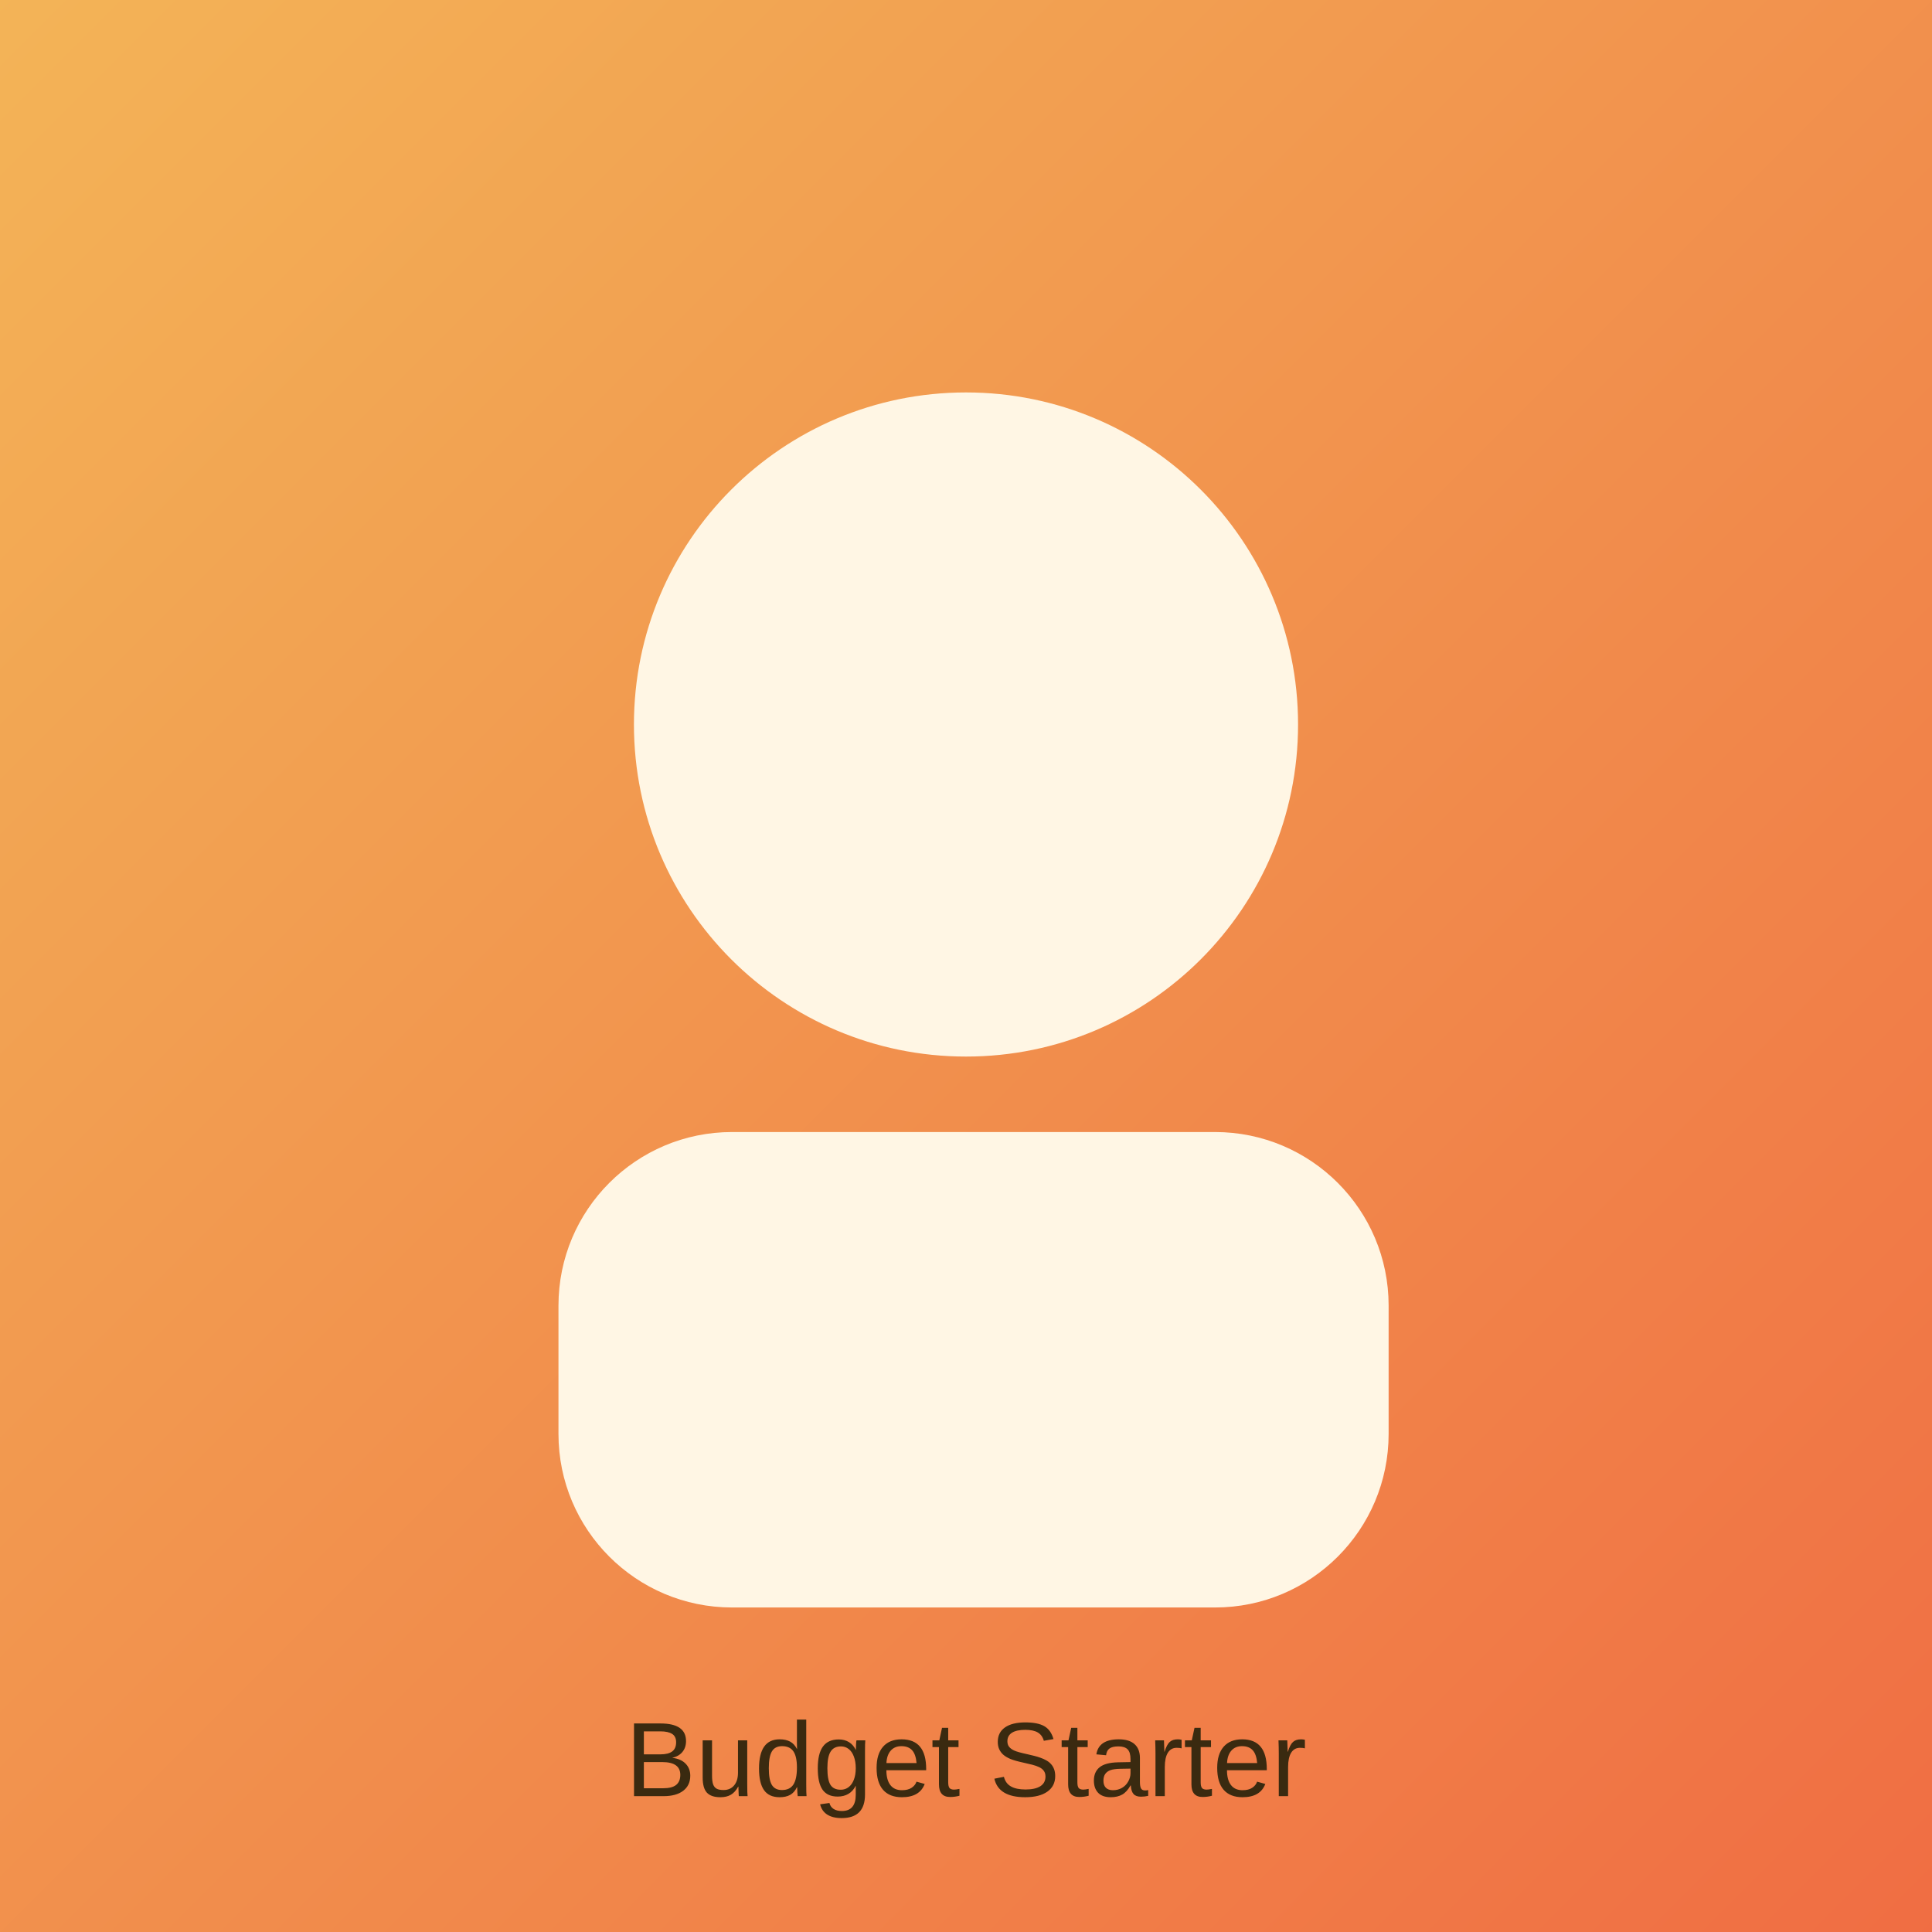
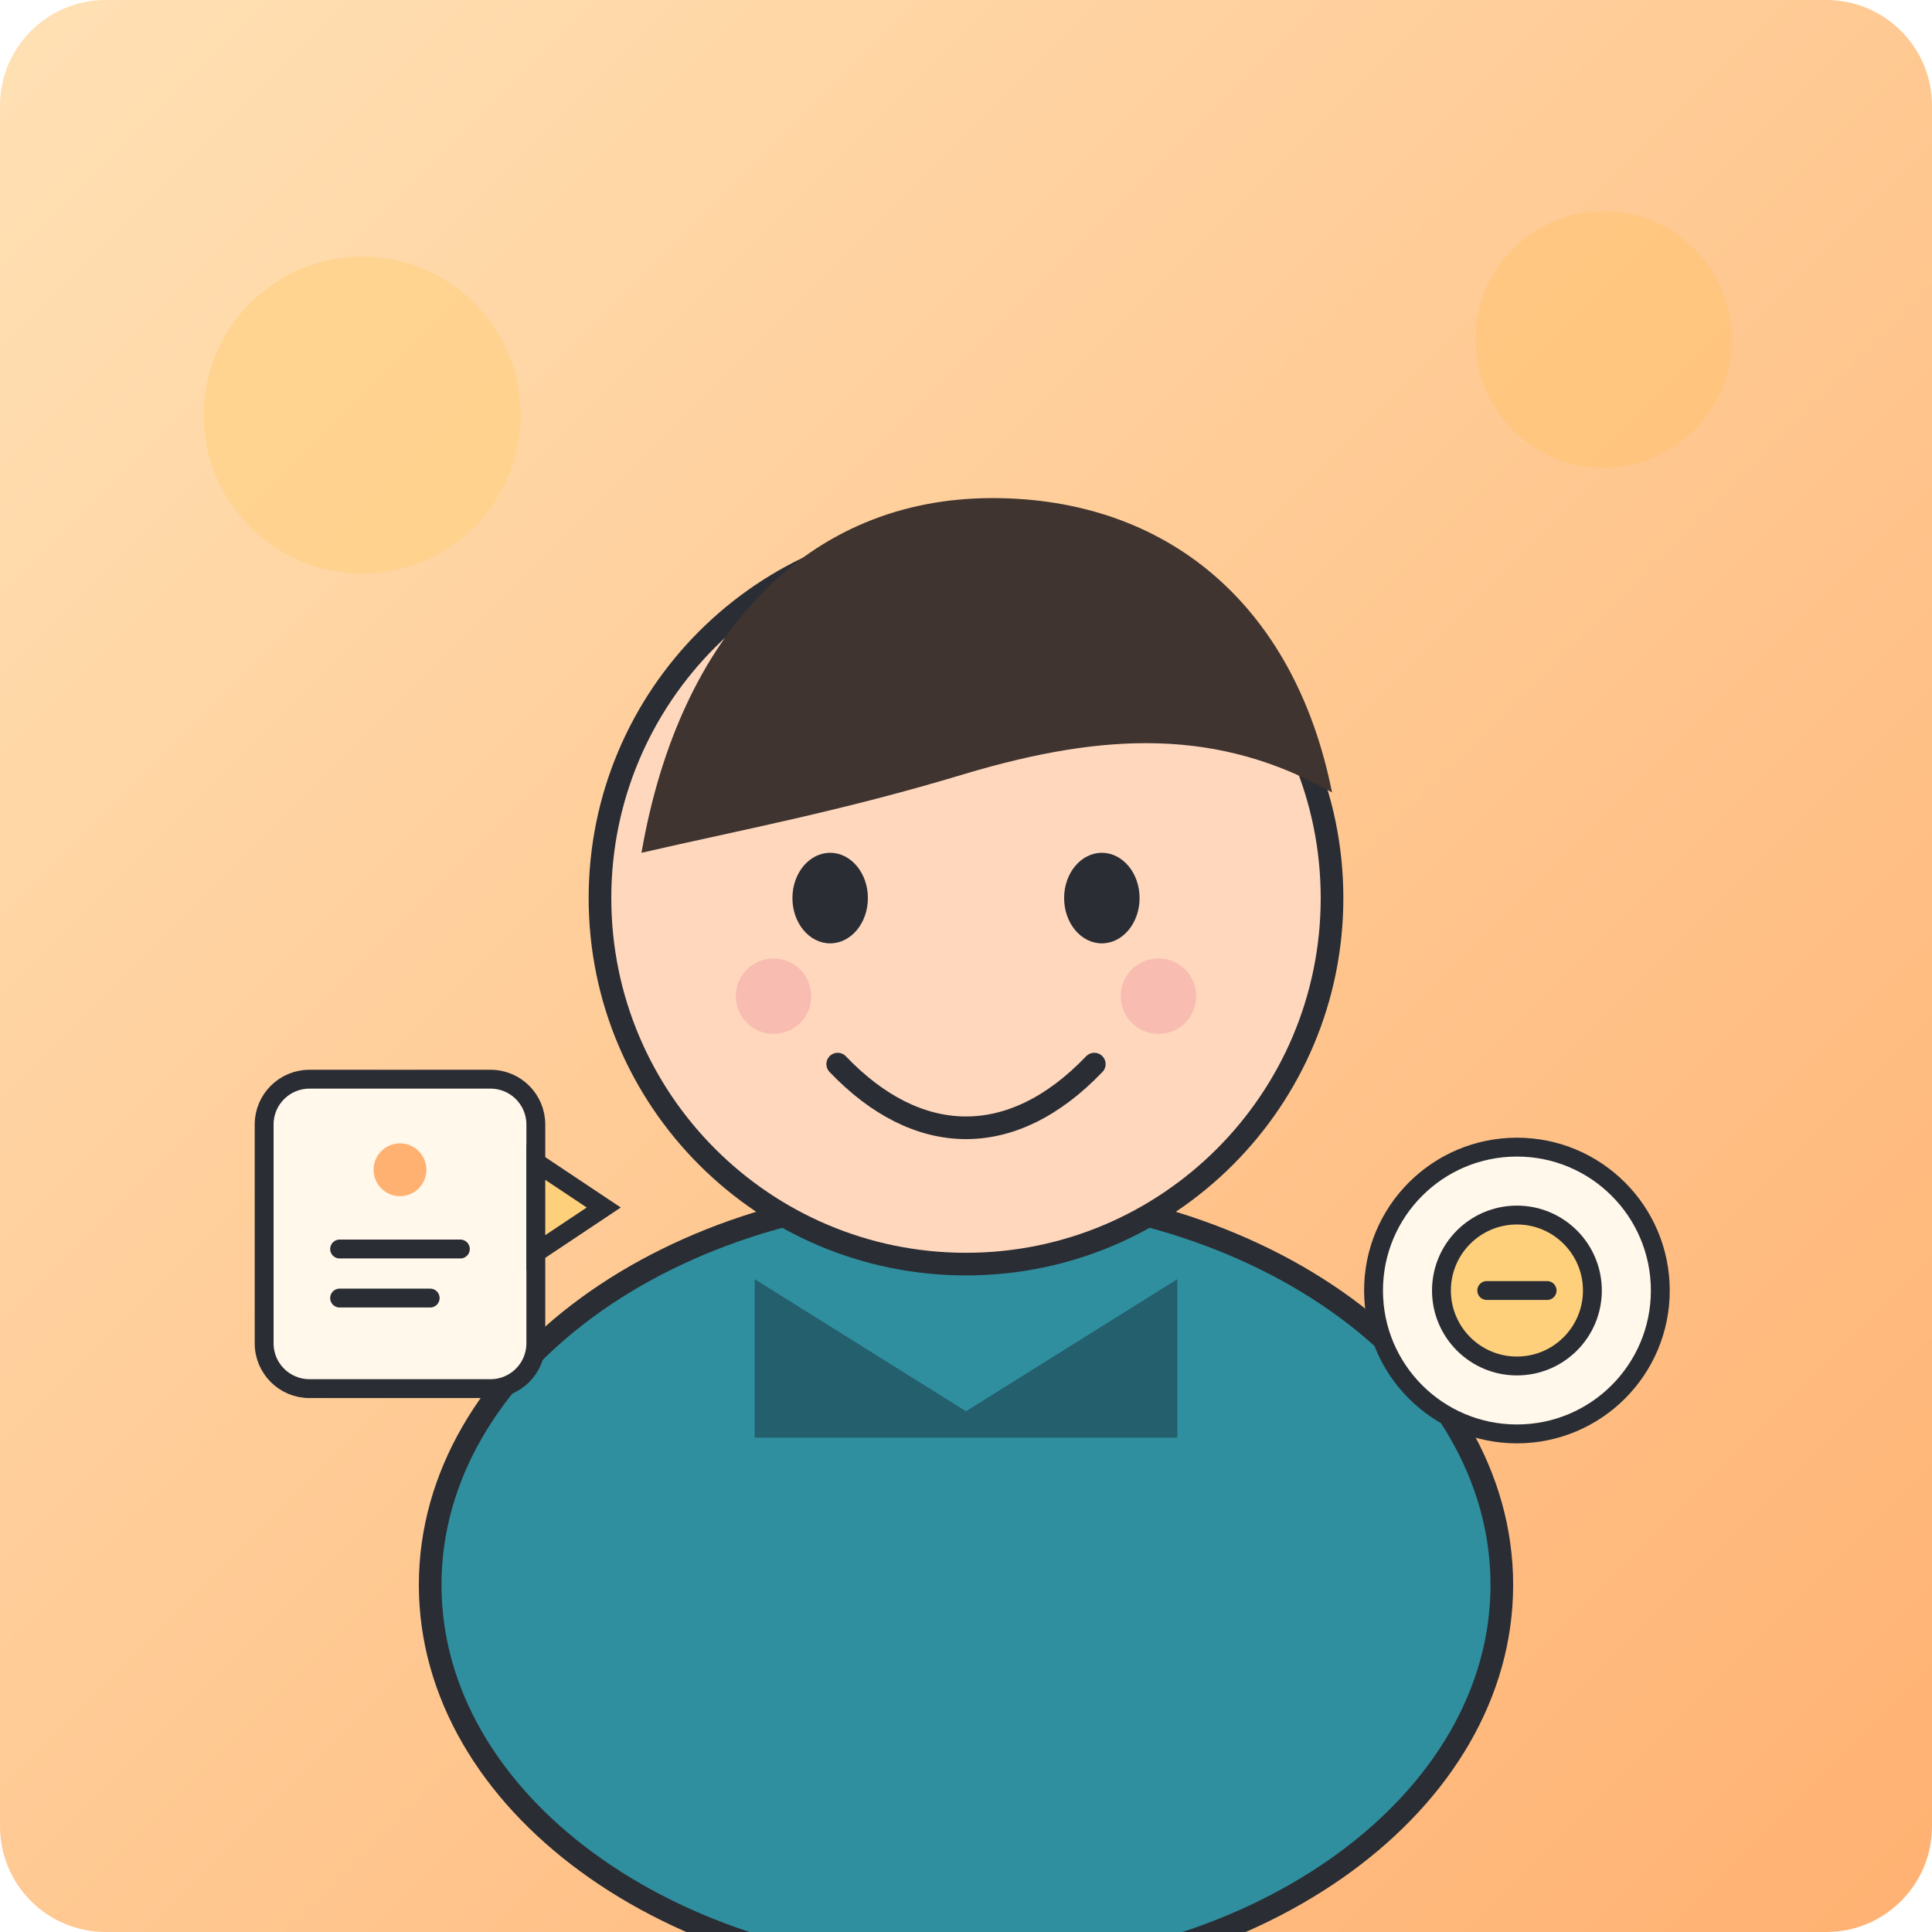
- <svg xmlns="http://www.w3.org/2000/svg" width="512" height="512" viewBox="0 0 512 512">
+ <svg xmlns="http://www.w3.org/2000/svg" width="512" height="512" viewBox="0 0 512 512" role="img" aria-label="Budget starter cartoon persona">
  <defs>
-     <linearGradient id="g1" x1="0" y1="0" x2="1" y2="1">
-       <stop offset="0%" stop-color="#f3b457" />
-       <stop offset="100%" stop-color="#f06d43" />
+     <linearGradient id="bgBudget" x1="0" y1="0" x2="1" y2="1">
+       <stop offset="0%" stop-color="#ffe1b5" />
+       <stop offset="100%" stop-color="#ffb171" />
    </linearGradient>
  </defs>
-   <rect width="512" height="512" fill="url(#g1)" />
-   <circle cx="256" cy="192" r="88" fill="#fff6e4" />
-   <rect x="148" y="300" width="220" height="126" rx="46" fill="#fff6e4" />
-   <text x="256" y="476" text-anchor="middle" fill="#3a2a10" font-size="28" font-family="Arial">Budget Starter</text>
+   <rect width="512" height="512" rx="28" fill="url(#bgBudget)" />
+   <circle cx="96" cy="110" r="42" fill="#ffd07b" opacity="0.55" />
+   <circle cx="425" cy="90" r="34" fill="#ffc469" opacity="0.45" />
+   <g transform="translate(0 8)">
+     <ellipse cx="256" cy="412" rx="142" ry="104" fill="#2f8f9f" stroke="#2a2d34" stroke-width="6" />
+     <path d="M200 331l56 35 56-35v42h-112z" fill="#235f6d" />
+     <circle cx="256" cy="230" r="97" fill="#ffd7bd" stroke="#2a2d34" stroke-width="6" />
+     <path d="M170 218c10-58 44-94 93-94 46 0 80 28 90 78-30-17-60-16-97-5-33 10-60 15-86 21z" fill="#3f342f" />
+     <ellipse cx="220" cy="230" rx="10" ry="12" fill="#2a2d34" />
+     <ellipse cx="292" cy="230" rx="10" ry="12" fill="#2a2d34" />
+     <path d="M222 274c21 22 46 23 68 0" fill="none" stroke="#2a2d34" stroke-width="6" stroke-linecap="round" />
+     <circle cx="205" cy="256" r="10" fill="#f2a6a6" opacity="0.55" />
+     <circle cx="307" cy="256" r="10" fill="#f2a6a6" opacity="0.55" />
+   </g>
+   <g transform="translate(70 286)">
+     <rect x="0" y="0" width="72" height="82" rx="12" fill="#fff8eb" stroke="#2a2d34" stroke-width="5" />
+     <circle cx="36" cy="24" r="7" fill="#ffb171" />
+     <path d="M20 45h32M20 58h24" stroke="#2a2d34" stroke-width="5" stroke-linecap="round" />
+     <path d="M72 22l18 12-18 12z" fill="#ffd07b" stroke="#2a2d34" stroke-width="5" />
+   </g>
+   <g transform="translate(360 300)">
+     <circle cx="42" cy="42" r="38" fill="#fff8eb" stroke="#2a2d34" stroke-width="5" />
+     <circle cx="42" cy="42" r="20" fill="#ffd07b" stroke="#2a2d34" stroke-width="5" />
+     <path d="M34 42h16" stroke="#2a2d34" stroke-width="5" stroke-linecap="round" />
+   </g>
</svg>
